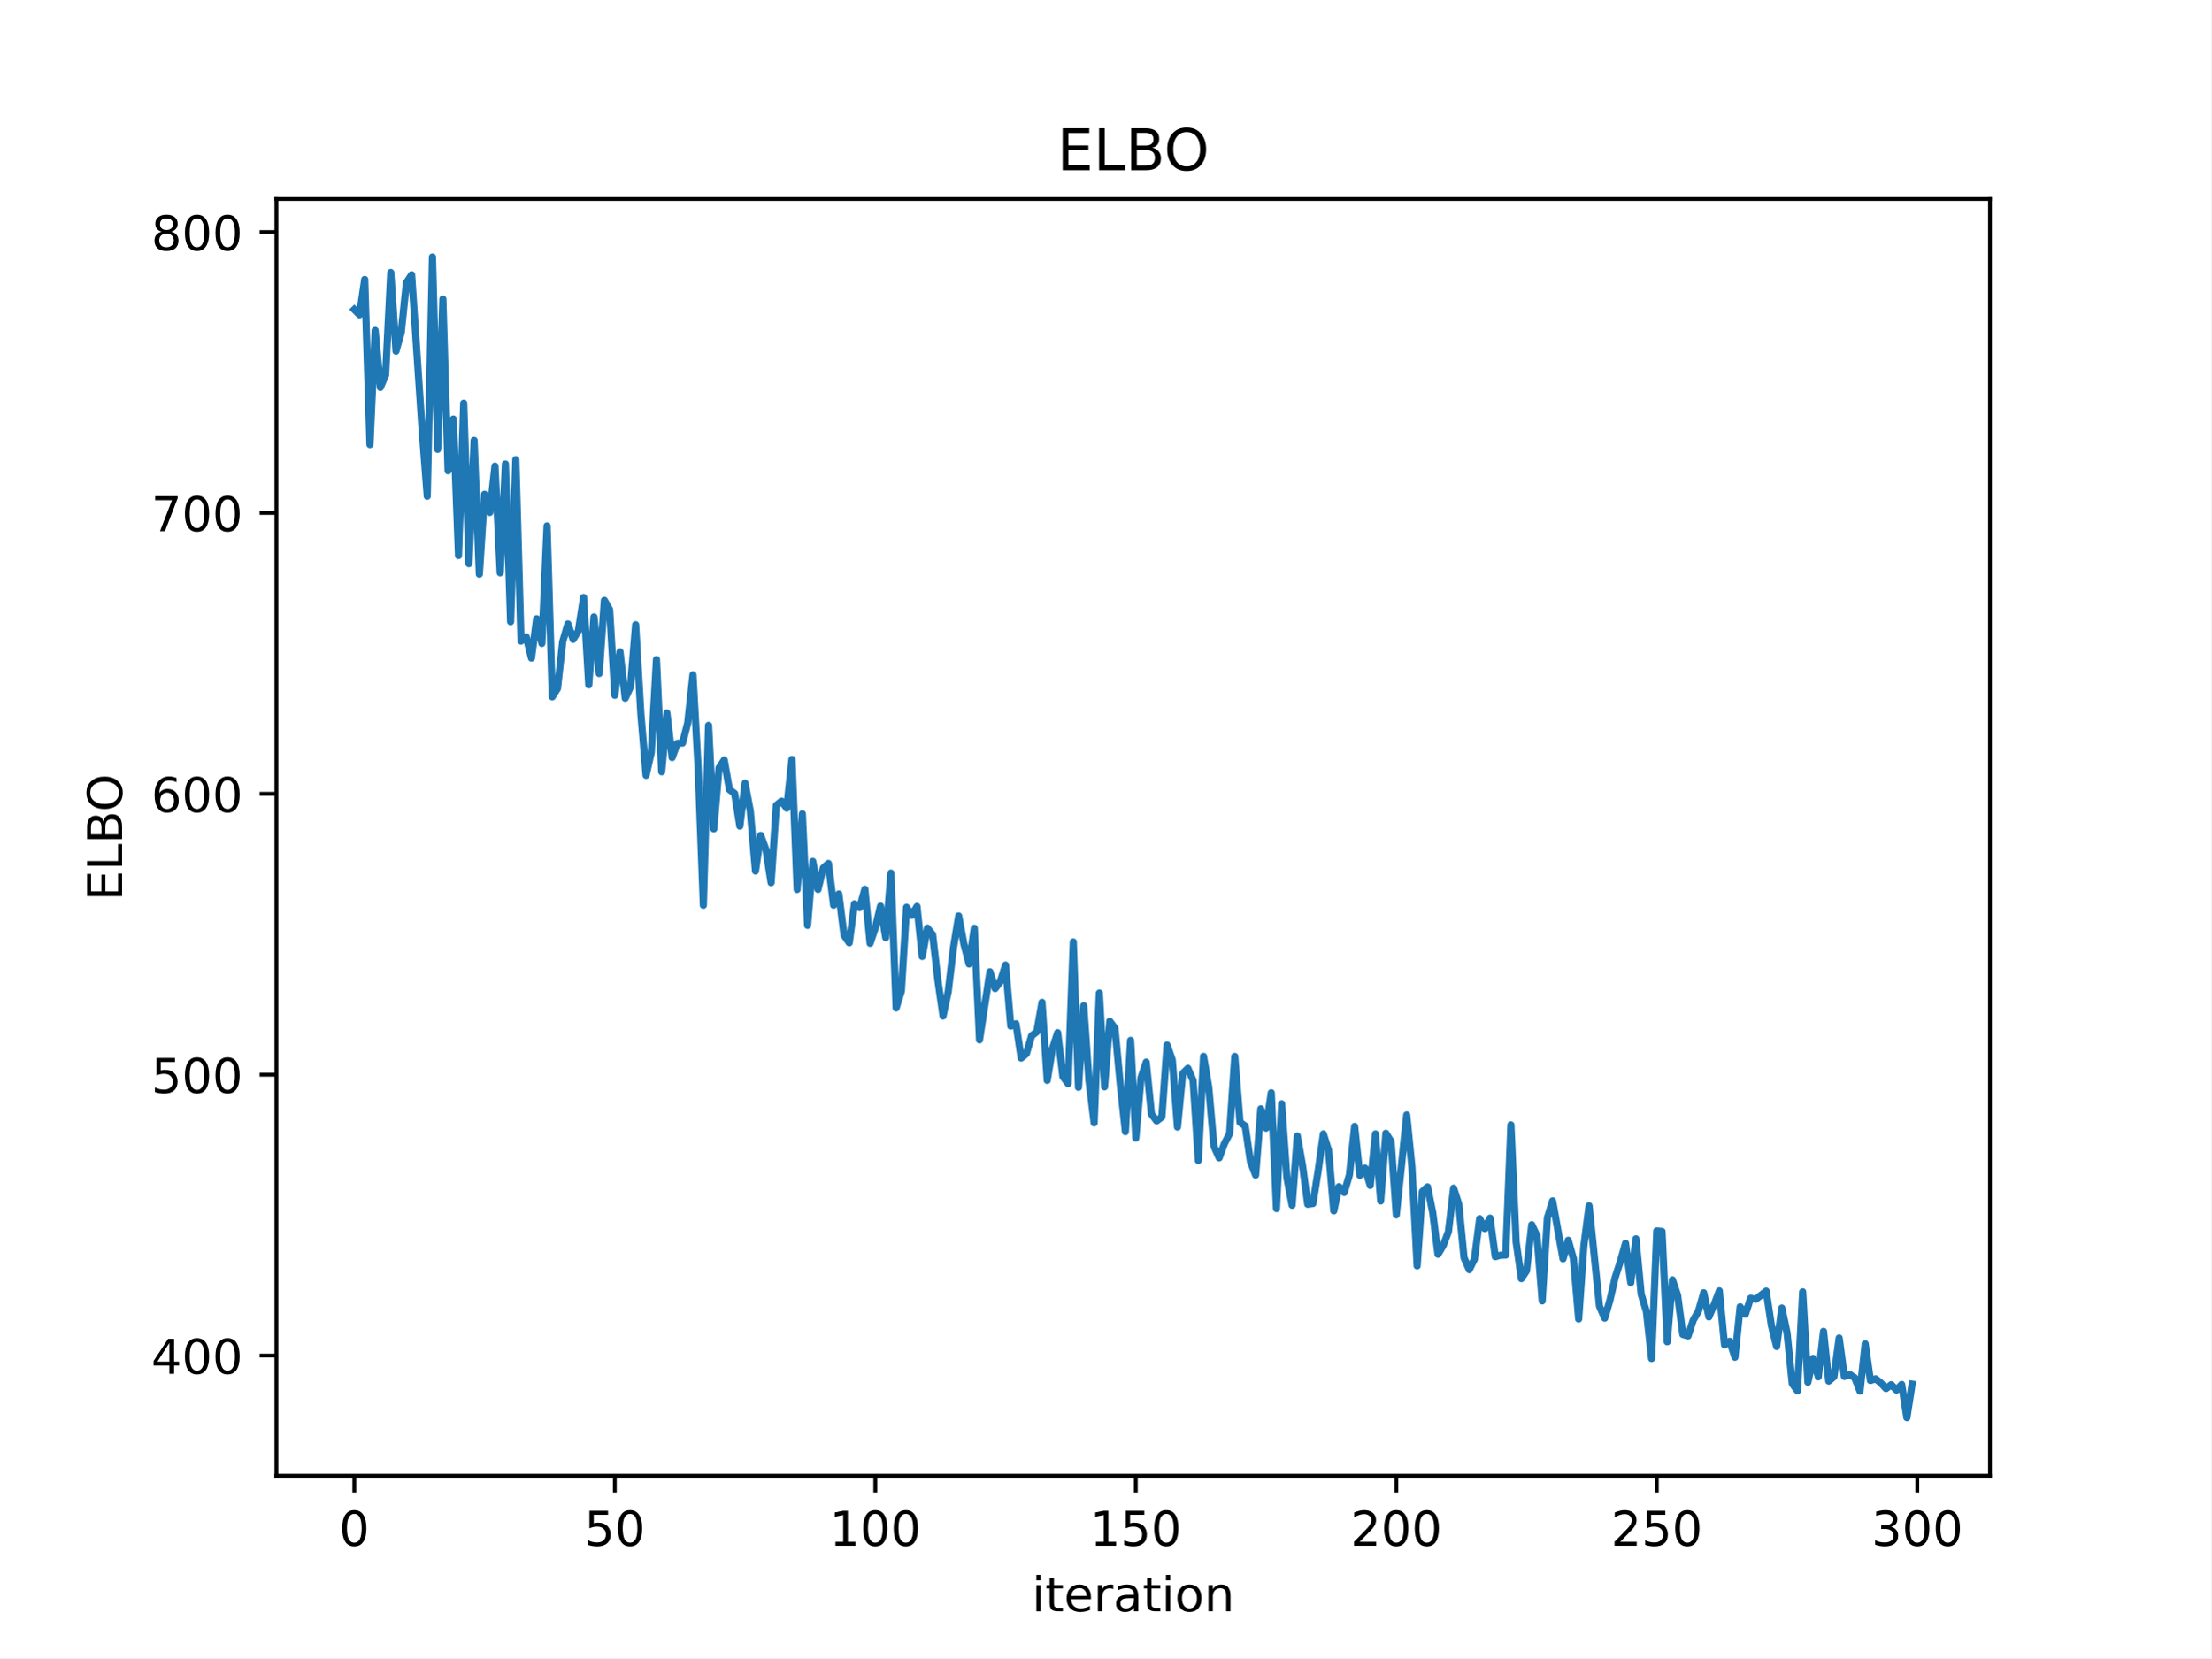
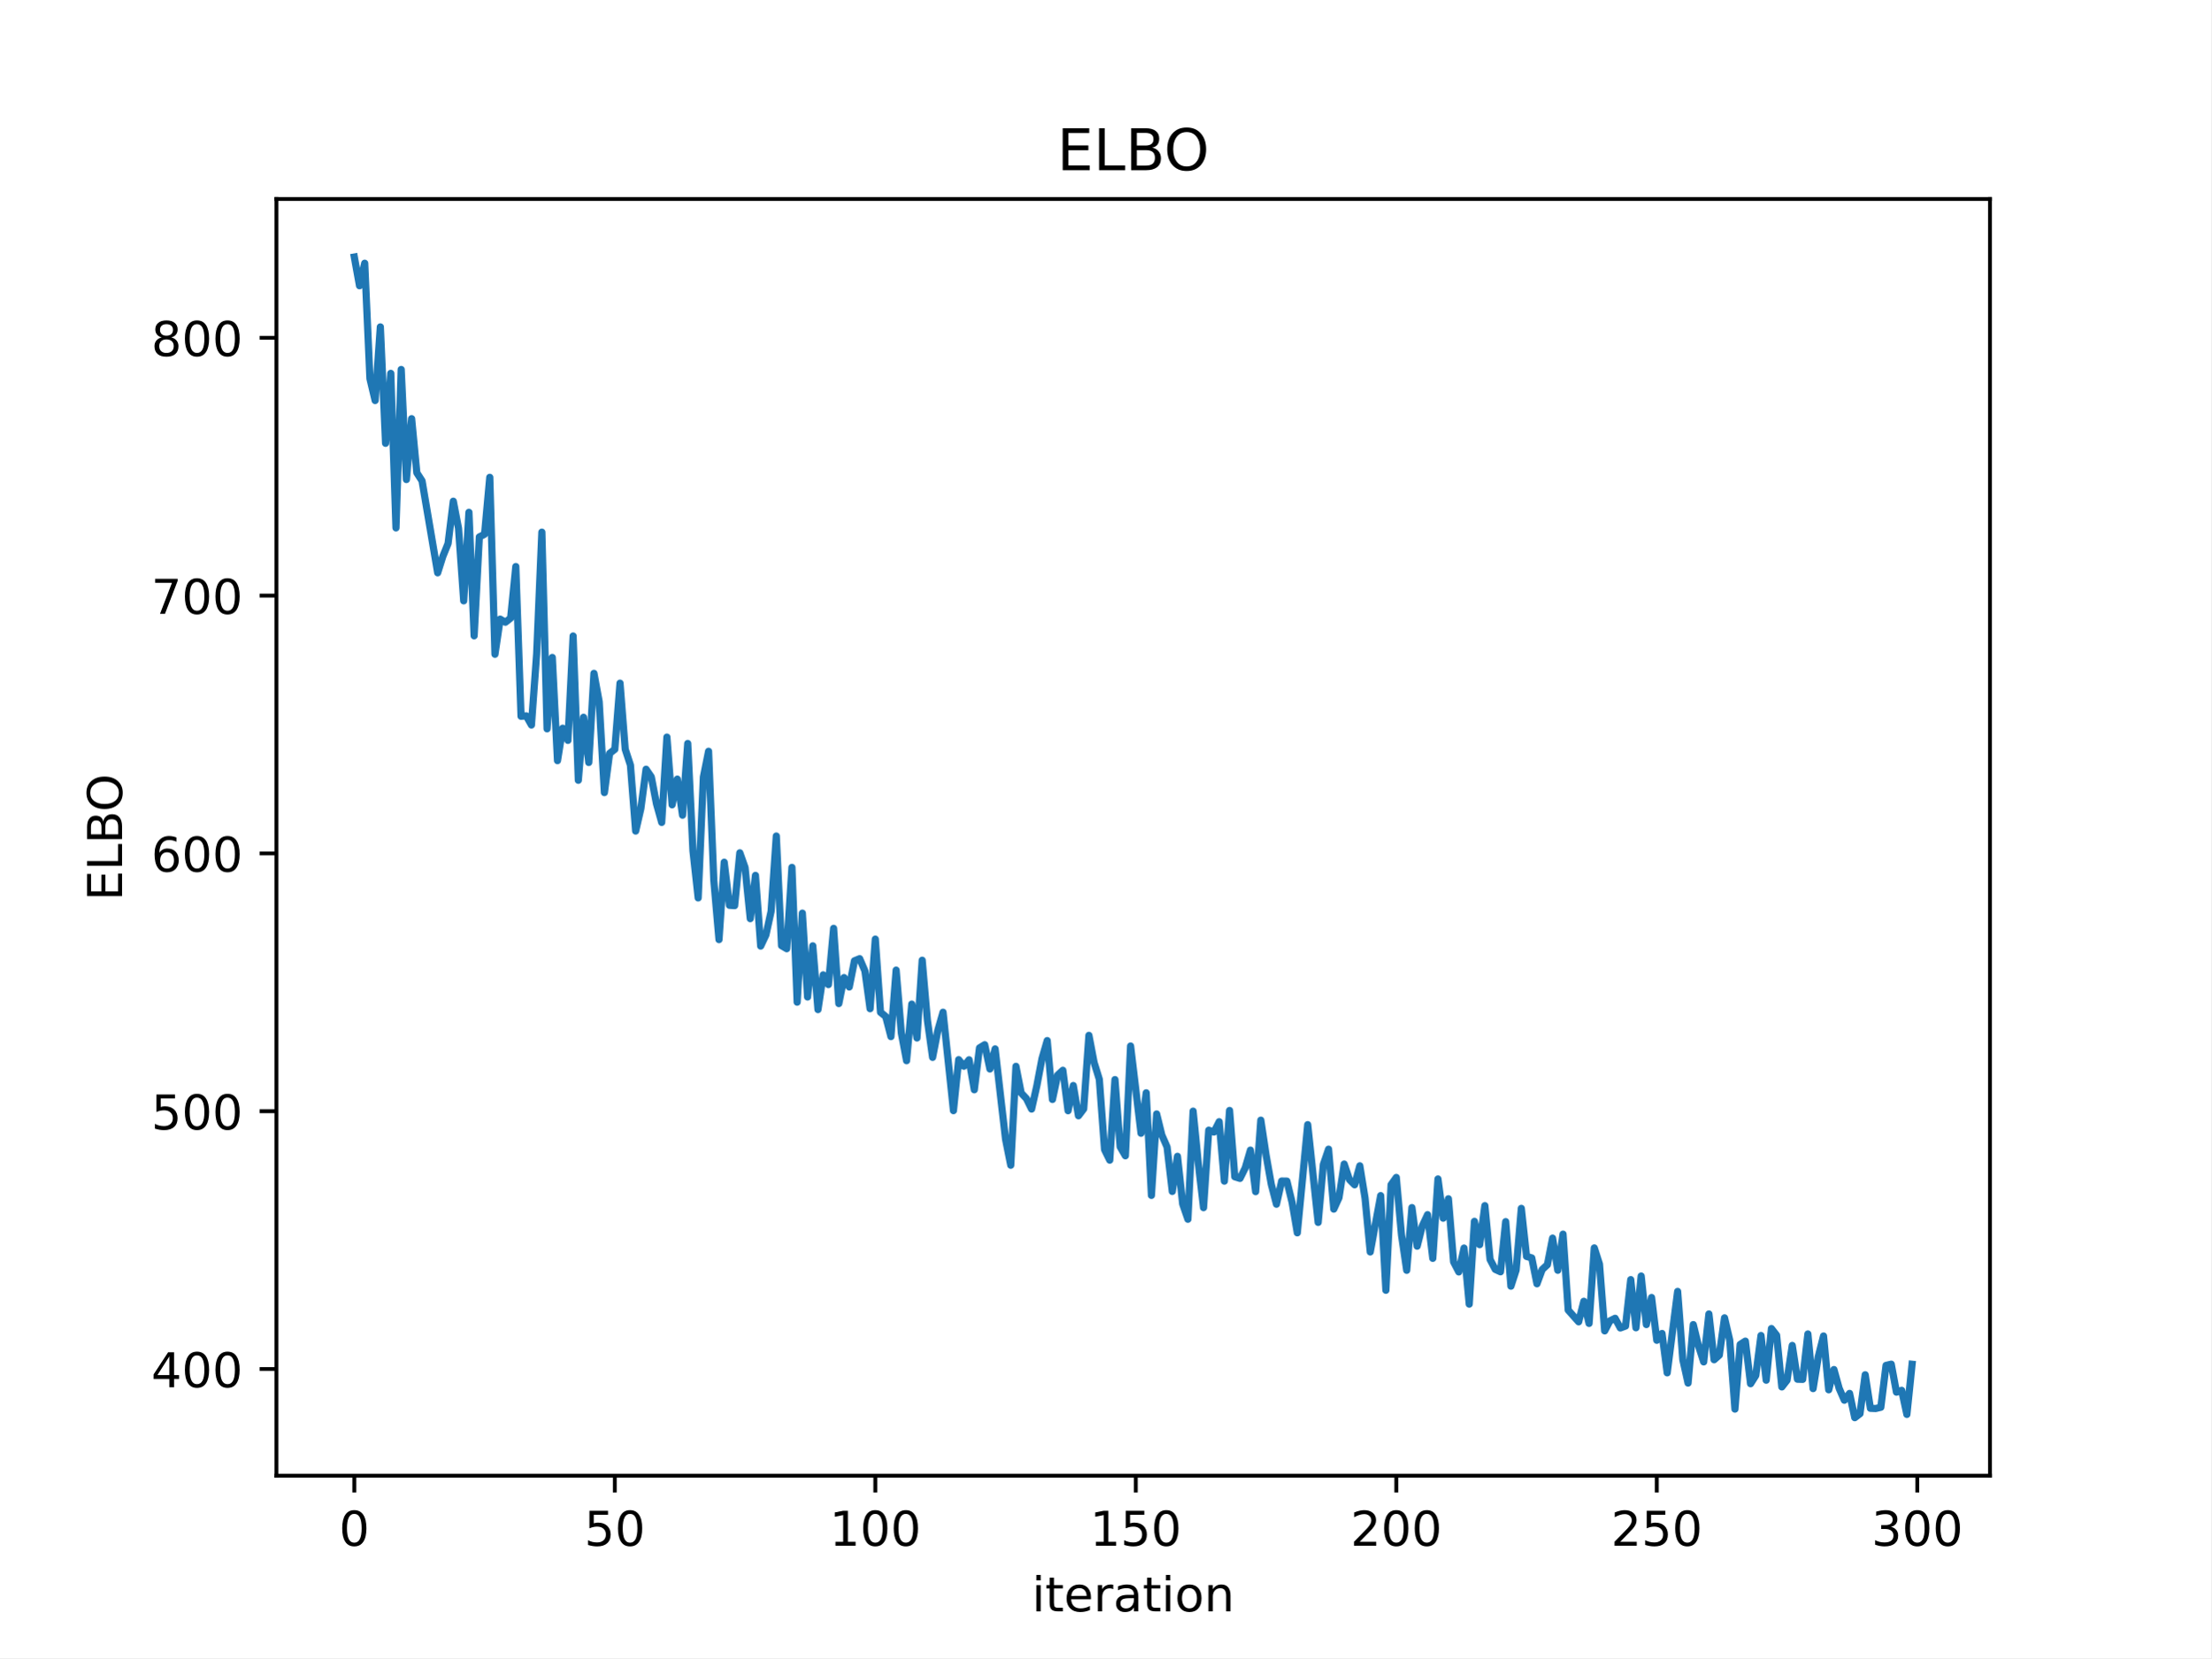
<svg xmlns="http://www.w3.org/2000/svg" xmlns:xlink="http://www.w3.org/1999/xlink" width="460.8pt" height="345.6pt" viewBox="0 0 460.8 345.6" version="1.1">
  <defs>
    <style type="text/css">*{stroke-linejoin: round; stroke-linecap: butt}</style>
  </defs>
  <g id="figure_1">
    <g id="patch_1">
      <path d="M 0 345.6  L 460.8 345.6  L 460.8 0  L 0 0  z " style="fill: #ffffff" />
    </g>
    <g id="axes_1">
      <g id="patch_2">
        <path d="M 57.6 307.584  L 414.72 307.584  L 414.72 41.472  L 57.6 41.472  z " style="fill: #ffffff" />
      </g>
      <g id="matplotlib.axis_1">
        <g id="xtick_1">
          <g id="line2d_1">
            <defs>
-               <path id="m510d371010" d="M 0 0  L 0 3.5  " style="stroke: #000000; stroke-width: 0.8" />
-             </defs>
-             <g>
-               <use xlink:href="#m510d371010" x="73.833" y="307.584" style="stroke: #000000; stroke-width: 0.8" />
+               <path id="m6ea855041f" d="M 0 0  L 0 3.5  " style="stroke: #000000; stroke-width: 0.8" />
+             </defs>
+             <g>
+               <use xlink:href="#m6ea855041f" x="73.833" y="307.584" style="stroke: #000000; stroke-width: 0.8" />
            </g>
          </g>
          <g id="text_1">
            <g transform="translate(70.65148 322.1824) scale(0.1 -0.1)">
              <defs>
                <path id="DejaVuSans-30" d="M 2034 4250  Q 1547 4250 1301 3770  Q 1056 3291 1056 2328  Q 1056 1369 1301 889  Q 1547 409 2034 409  Q 2525 409 2770 889  Q 3016 1369 3016 2328  Q 3016 3291 2770 3770  Q 2525 4250 2034 4250  z M 2034 4750  Q 2819 4750 3233 4129  Q 3647 3509 3647 2328  Q 3647 1150 3233 529  Q 2819 -91 2034 -91  Q 1250 -91 836 529  Q 422 1150 422 2328  Q 422 3509 836 4129  Q 1250 4750 2034 4750  z " transform="scale(0.015625)" />
              </defs>
              <use xlink:href="#DejaVuSans-30" />
            </g>
          </g>
        </g>
        <g id="xtick_2">
          <g id="line2d_2">
            <g>
-               <use xlink:href="#m510d371010" x="128.123" y="307.584" style="stroke: #000000; stroke-width: 0.8" />
+               <use xlink:href="#m6ea855041f" x="128.123" y="307.584" style="stroke: #000000; stroke-width: 0.8" />
            </g>
          </g>
          <g id="text_2">
            <g transform="translate(121.7603 322.1824) scale(0.1 -0.1)">
              <defs>
                <path id="DejaVuSans-35" d="M 691 4666  L 3169 4666  L 3169 4134  L 1269 4134  L 1269 2991  Q 1406 3038 1543 3061  Q 1681 3084 1819 3084  Q 2600 3084 3056 2656  Q 3513 2228 3513 1497  Q 3513 744 3044 326  Q 2575 -91 1722 -91  Q 1428 -91 1123 -41  Q 819 9 494 109  L 494 744  Q 775 591 1075 516  Q 1375 441 1709 441  Q 2250 441 2565 725  Q 2881 1009 2881 1497  Q 2881 1984 2565 2268  Q 2250 2553 1709 2553  Q 1456 2553 1204 2497  Q 953 2441 691 2322  L 691 4666  z " transform="scale(0.015625)" />
              </defs>
              <use xlink:href="#DejaVuSans-35" />
              <use xlink:href="#DejaVuSans-30" transform="translate(63.62305 0)" />
            </g>
          </g>
        </g>
        <g id="xtick_3">
          <g id="line2d_3">
            <g>
-               <use xlink:href="#m510d371010" x="182.413" y="307.584" style="stroke: #000000; stroke-width: 0.8" />
+               <use xlink:href="#m6ea855041f" x="182.413" y="307.584" style="stroke: #000000; stroke-width: 0.8" />
            </g>
          </g>
          <g id="text_3">
            <g transform="translate(172.8691 322.1824) scale(0.1 -0.1)">
              <defs>
                <path id="DejaVuSans-31" d="M 794 531  L 1825 531  L 1825 4091  L 703 3866  L 703 4441  L 1819 4666  L 2450 4666  L 2450 531  L 3481 531  L 3481 0  L 794 0  L 794 531  z " transform="scale(0.015625)" />
              </defs>
              <use xlink:href="#DejaVuSans-31" />
              <use xlink:href="#DejaVuSans-30" transform="translate(63.62305 0)" />
              <use xlink:href="#DejaVuSans-30" transform="translate(127.2461 0)" />
            </g>
          </g>
        </g>
        <g id="xtick_4">
          <g id="line2d_4">
            <g>
-               <use xlink:href="#m510d371010" x="236.703" y="307.584" style="stroke: #000000; stroke-width: 0.8" />
+               <use xlink:href="#m6ea855041f" x="236.703" y="307.584" style="stroke: #000000; stroke-width: 0.8" />
            </g>
          </g>
          <g id="text_4">
            <g transform="translate(227.1592 322.1824) scale(0.1 -0.1)">
              <use xlink:href="#DejaVuSans-31" />
              <use xlink:href="#DejaVuSans-35" transform="translate(63.62305 0)" />
              <use xlink:href="#DejaVuSans-30" transform="translate(127.2461 0)" />
            </g>
          </g>
        </g>
        <g id="xtick_5">
          <g id="line2d_5">
            <g>
-               <use xlink:href="#m510d371010" x="290.993" y="307.584" style="stroke: #000000; stroke-width: 0.8" />
+               <use xlink:href="#m6ea855041f" x="290.993" y="307.584" style="stroke: #000000; stroke-width: 0.8" />
            </g>
          </g>
          <g id="text_5">
            <g transform="translate(281.4492 322.1824) scale(0.1 -0.1)">
              <defs>
                <path id="DejaVuSans-32" d="M 1228 531  L 3431 531  L 3431 0  L 469 0  L 469 531  Q 828 903 1448 1529  Q 2069 2156 2228 2338  Q 2531 2678 2651 2914  Q 2772 3150 2772 3378  Q 2772 3750 2511 3984  Q 2250 4219 1831 4219  Q 1534 4219 1204 4116  Q 875 4013 500 3803  L 500 4441  Q 881 4594 1212 4672  Q 1544 4750 1819 4750  Q 2544 4750 2975 4387  Q 3406 4025 3406 3419  Q 3406 3131 3298 2873  Q 3191 2616 2906 2266  Q 2828 2175 2409 1742  Q 1991 1309 1228 531  z " transform="scale(0.015625)" />
              </defs>
              <use xlink:href="#DejaVuSans-32" />
              <use xlink:href="#DejaVuSans-30" transform="translate(63.62305 0)" />
              <use xlink:href="#DejaVuSans-30" transform="translate(127.2461 0)" />
            </g>
          </g>
        </g>
        <g id="xtick_6">
          <g id="line2d_6">
            <g>
-               <use xlink:href="#m510d371010" x="345.283" y="307.584" style="stroke: #000000; stroke-width: 0.8" />
+               <use xlink:href="#m6ea855041f" x="345.283" y="307.584" style="stroke: #000000; stroke-width: 0.8" />
            </g>
          </g>
          <g id="text_6">
            <g transform="translate(335.7393 322.1824) scale(0.1 -0.1)">
              <use xlink:href="#DejaVuSans-32" />
              <use xlink:href="#DejaVuSans-35" transform="translate(63.62305 0)" />
              <use xlink:href="#DejaVuSans-30" transform="translate(127.2461 0)" />
            </g>
          </g>
        </g>
        <g id="xtick_7">
          <g id="line2d_7">
            <g>
-               <use xlink:href="#m510d371010" x="399.573" y="307.584" style="stroke: #000000; stroke-width: 0.8" />
+               <use xlink:href="#m6ea855041f" x="399.573" y="307.584" style="stroke: #000000; stroke-width: 0.8" />
            </g>
          </g>
          <g id="text_7">
            <g transform="translate(390.0293 322.1824) scale(0.1 -0.1)">
              <defs>
                <path id="DejaVuSans-33" d="M 2597 2516  Q 3050 2419 3304 2112  Q 3559 1806 3559 1356  Q 3559 666 3084 287  Q 2609 -91 1734 -91  Q 1441 -91 1130 -33  Q 819 25 488 141  L 488 750  Q 750 597 1062 519  Q 1375 441 1716 441  Q 2309 441 2620 675  Q 2931 909 2931 1356  Q 2931 1769 2642 2001  Q 2353 2234 1838 2234  L 1294 2234  L 1294 2753  L 1863 2753  Q 2328 2753 2575 2939  Q 2822 3125 2822 3475  Q 2822 3834 2567 4026  Q 2313 4219 1838 4219  Q 1578 4219 1281 4162  Q 984 4106 628 3988  L 628 4550  Q 988 4650 1302 4700  Q 1616 4750 1894 4750  Q 2613 4750 3031 4423  Q 3450 4097 3450 3541  Q 3450 3153 3228 2886  Q 3006 2619 2597 2516  z " transform="scale(0.015625)" />
              </defs>
              <use xlink:href="#DejaVuSans-33" />
              <use xlink:href="#DejaVuSans-30" transform="translate(63.62305 0)" />
              <use xlink:href="#DejaVuSans-30" transform="translate(127.2461 0)" />
            </g>
          </g>
        </g>
        <g id="text_8">
          <g transform="translate(215.0373 335.8606) scale(0.1 -0.1)">
            <defs>
              <path id="DejaVuSans-69" d="M 603 3500  L 1178 3500  L 1178 0  L 603 0  L 603 3500  z M 603 4863  L 1178 4863  L 1178 4134  L 603 4134  L 603 4863  z " transform="scale(0.015625)" />
              <path id="DejaVuSans-74" d="M 1172 4494  L 1172 3500  L 2356 3500  L 2356 3053  L 1172 3053  L 1172 1153  Q 1172 725 1289 603  Q 1406 481 1766 481  L 2356 481  L 2356 0  L 1766 0  Q 1100 0 847 248  Q 594 497 594 1153  L 594 3053  L 172 3053  L 172 3500  L 594 3500  L 594 4494  L 1172 4494  z " transform="scale(0.015625)" />
              <path id="DejaVuSans-65" d="M 3597 1894  L 3597 1613  L 953 1613  Q 991 1019 1311 708  Q 1631 397 2203 397  Q 2534 397 2845 478  Q 3156 559 3463 722  L 3463 178  Q 3153 47 2828 -22  Q 2503 -91 2169 -91  Q 1331 -91 842 396  Q 353 884 353 1716  Q 353 2575 817 3079  Q 1281 3584 2069 3584  Q 2775 3584 3186 3129  Q 3597 2675 3597 1894  z M 3022 2063  Q 3016 2534 2758 2815  Q 2500 3097 2075 3097  Q 1594 3097 1305 2825  Q 1016 2553 972 2059  L 3022 2063  z " transform="scale(0.015625)" />
              <path id="DejaVuSans-72" d="M 2631 2963  Q 2534 3019 2420 3045  Q 2306 3072 2169 3072  Q 1681 3072 1420 2755  Q 1159 2438 1159 1844  L 1159 0  L 581 0  L 581 3500  L 1159 3500  L 1159 2956  Q 1341 3275 1631 3429  Q 1922 3584 2338 3584  Q 2397 3584 2469 3576  Q 2541 3569 2628 3553  L 2631 2963  z " transform="scale(0.015625)" />
              <path id="DejaVuSans-61" d="M 2194 1759  Q 1497 1759 1228 1600  Q 959 1441 959 1056  Q 959 750 1161 570  Q 1363 391 1709 391  Q 2188 391 2477 730  Q 2766 1069 2766 1631  L 2766 1759  L 2194 1759  z M 3341 1997  L 3341 0  L 2766 0  L 2766 531  Q 2569 213 2275 61  Q 1981 -91 1556 -91  Q 1019 -91 701 211  Q 384 513 384 1019  Q 384 1609 779 1909  Q 1175 2209 1959 2209  L 2766 2209  L 2766 2266  Q 2766 2663 2505 2880  Q 2244 3097 1772 3097  Q 1472 3097 1187 3025  Q 903 2953 641 2809  L 641 3341  Q 956 3463 1253 3523  Q 1550 3584 1831 3584  Q 2591 3584 2966 3190  Q 3341 2797 3341 1997  z " transform="scale(0.015625)" />
              <path id="DejaVuSans-6f" d="M 1959 3097  Q 1497 3097 1228 2736  Q 959 2375 959 1747  Q 959 1119 1226 758  Q 1494 397 1959 397  Q 2419 397 2687 759  Q 2956 1122 2956 1747  Q 2956 2369 2687 2733  Q 2419 3097 1959 3097  z M 1959 3584  Q 2709 3584 3137 3096  Q 3566 2609 3566 1747  Q 3566 888 3137 398  Q 2709 -91 1959 -91  Q 1206 -91 779 398  Q 353 888 353 1747  Q 353 2609 779 3096  Q 1206 3584 1959 3584  z " transform="scale(0.015625)" />
              <path id="DejaVuSans-6e" d="M 3513 2113  L 3513 0  L 2938 0  L 2938 2094  Q 2938 2591 2744 2837  Q 2550 3084 2163 3084  Q 1697 3084 1428 2787  Q 1159 2491 1159 1978  L 1159 0  L 581 0  L 581 3500  L 1159 3500  L 1159 2956  Q 1366 3272 1645 3428  Q 1925 3584 2291 3584  Q 2894 3584 3203 3211  Q 3513 2838 3513 2113  z " transform="scale(0.015625)" />
            </defs>
            <use xlink:href="#DejaVuSans-69" />
            <use xlink:href="#DejaVuSans-74" transform="translate(27.7832 0)" />
            <use xlink:href="#DejaVuSans-65" transform="translate(66.99219 0)" />
            <use xlink:href="#DejaVuSans-72" transform="translate(128.5156 0)" />
            <use xlink:href="#DejaVuSans-61" transform="translate(169.6289 0)" />
            <use xlink:href="#DejaVuSans-74" transform="translate(230.9082 0)" />
            <use xlink:href="#DejaVuSans-69" transform="translate(270.1172 0)" />
            <use xlink:href="#DejaVuSans-6f" transform="translate(297.9004 0)" />
            <use xlink:href="#DejaVuSans-6e" transform="translate(359.082 0)" />
          </g>
        </g>
      </g>
      <g id="matplotlib.axis_2">
        <g id="ytick_1">
          <g id="line2d_8">
            <defs>
-               <path id="m6df09d3742" d="M 0 0  L -3.5 0  " style="stroke: #000000; stroke-width: 0.8" />
-             </defs>
-             <g>
-               <use xlink:href="#m6df09d3742" x="57.6" y="282.544" style="stroke: #000000; stroke-width: 0.8" />
+               <path id="m1339845b9e" d="M 0 0  L -3.5 0  " style="stroke: #000000; stroke-width: 0.8" />
+             </defs>
+             <g>
+               <use xlink:href="#m1339845b9e" x="57.6" y="285.349" style="stroke: #000000; stroke-width: 0.8" />
            </g>
          </g>
          <g id="text_9">
-             <g transform="translate(31.5125 286.3435) scale(0.1 -0.1)">
+             <g transform="translate(31.5125 289.1486) scale(0.1 -0.1)">
              <defs>
                <path id="DejaVuSans-34" d="M 2419 4116  L 825 1625  L 2419 1625  L 2419 4116  z M 2253 4666  L 3047 4666  L 3047 1625  L 3713 1625  L 3713 1100  L 3047 1100  L 3047 0  L 2419 0  L 2419 1100  L 313 1100  L 313 1709  L 2253 4666  z " transform="scale(0.015625)" />
              </defs>
              <use xlink:href="#DejaVuSans-34" />
              <use xlink:href="#DejaVuSans-30" transform="translate(63.62305 0)" />
              <use xlink:href="#DejaVuSans-30" transform="translate(127.2461 0)" />
            </g>
          </g>
        </g>
        <g id="ytick_2">
          <g id="line2d_9">
            <g>
-               <use xlink:href="#m6df09d3742" x="57.6" y="224" style="stroke: #000000; stroke-width: 0.8" />
+               <use xlink:href="#m1339845b9e" x="57.6" y="231.612" style="stroke: #000000; stroke-width: 0.8" />
            </g>
          </g>
          <g id="text_10">
-             <g transform="translate(31.5125 227.7992) scale(0.1 -0.1)">
+             <g transform="translate(31.5125 235.4117) scale(0.1 -0.1)">
              <use xlink:href="#DejaVuSans-35" />
              <use xlink:href="#DejaVuSans-30" transform="translate(63.62305 0)" />
              <use xlink:href="#DejaVuSans-30" transform="translate(127.2461 0)" />
            </g>
          </g>
        </g>
        <g id="ytick_3">
          <g id="line2d_10">
            <g>
-               <use xlink:href="#m6df09d3742" x="57.6" y="165.456" style="stroke: #000000; stroke-width: 0.8" />
+               <use xlink:href="#m1339845b9e" x="57.6" y="177.875" style="stroke: #000000; stroke-width: 0.8" />
            </g>
          </g>
          <g id="text_11">
-             <g transform="translate(31.5125 169.2548) scale(0.1 -0.1)">
+             <g transform="translate(31.5125 181.6747) scale(0.1 -0.1)">
              <defs>
                <path id="DejaVuSans-36" d="M 2113 2584  Q 1688 2584 1439 2293  Q 1191 2003 1191 1497  Q 1191 994 1439 701  Q 1688 409 2113 409  Q 2538 409 2786 701  Q 3034 994 3034 1497  Q 3034 2003 2786 2293  Q 2538 2584 2113 2584  z M 3366 4563  L 3366 3988  Q 3128 4100 2886 4159  Q 2644 4219 2406 4219  Q 1781 4219 1451 3797  Q 1122 3375 1075 2522  Q 1259 2794 1537 2939  Q 1816 3084 2150 3084  Q 2853 3084 3261 2657  Q 3669 2231 3669 1497  Q 3669 778 3244 343  Q 2819 -91 2113 -91  Q 1303 -91 875 529  Q 447 1150 447 2328  Q 447 3434 972 4092  Q 1497 4750 2381 4750  Q 2619 4750 2861 4703  Q 3103 4656 3366 4563  z " transform="scale(0.015625)" />
              </defs>
              <use xlink:href="#DejaVuSans-36" />
              <use xlink:href="#DejaVuSans-30" transform="translate(63.62305 0)" />
              <use xlink:href="#DejaVuSans-30" transform="translate(127.2461 0)" />
            </g>
          </g>
        </g>
        <g id="ytick_4">
          <g id="line2d_11">
            <g>
-               <use xlink:href="#m6df09d3742" x="57.6" y="106.911" style="stroke: #000000; stroke-width: 0.8" />
+               <use xlink:href="#m1339845b9e" x="57.6" y="124.139" style="stroke: #000000; stroke-width: 0.8" />
            </g>
          </g>
          <g id="text_12">
-             <g transform="translate(31.5125 110.7105) scale(0.1 -0.1)">
+             <g transform="translate(31.5125 127.9377) scale(0.1 -0.1)">
              <defs>
                <path id="DejaVuSans-37" d="M 525 4666  L 3525 4666  L 3525 4397  L 1831 0  L 1172 0  L 2766 4134  L 525 4134  L 525 4666  z " transform="scale(0.015625)" />
              </defs>
              <use xlink:href="#DejaVuSans-37" />
              <use xlink:href="#DejaVuSans-30" transform="translate(63.62305 0)" />
              <use xlink:href="#DejaVuSans-30" transform="translate(127.2461 0)" />
            </g>
          </g>
        </g>
        <g id="ytick_5">
          <g id="line2d_12">
            <g>
-               <use xlink:href="#m6df09d3742" x="57.6" y="48.367" style="stroke: #000000; stroke-width: 0.8" />
+               <use xlink:href="#m1339845b9e" x="57.6" y="70.402" style="stroke: #000000; stroke-width: 0.8" />
            </g>
          </g>
          <g id="text_13">
-             <g transform="translate(31.5125 52.16616) scale(0.1 -0.1)">
+             <g transform="translate(31.5125 74.20076) scale(0.1 -0.1)">
              <defs>
                <path id="DejaVuSans-38" d="M 2034 2216  Q 1584 2216 1326 1975  Q 1069 1734 1069 1313  Q 1069 891 1326 650  Q 1584 409 2034 409  Q 2484 409 2743 651  Q 3003 894 3003 1313  Q 3003 1734 2745 1975  Q 2488 2216 2034 2216  z M 1403 2484  Q 997 2584 770 2862  Q 544 3141 544 3541  Q 544 4100 942 4425  Q 1341 4750 2034 4750  Q 2731 4750 3128 4425  Q 3525 4100 3525 3541  Q 3525 3141 3298 2862  Q 3072 2584 2669 2484  Q 3125 2378 3379 2068  Q 3634 1759 3634 1313  Q 3634 634 3220 271  Q 2806 -91 2034 -91  Q 1263 -91 848 271  Q 434 634 434 1313  Q 434 1759 690 2068  Q 947 2378 1403 2484  z M 1172 3481  Q 1172 3119 1398 2916  Q 1625 2713 2034 2713  Q 2441 2713 2670 2916  Q 2900 3119 2900 3481  Q 2900 3844 2670 4047  Q 2441 4250 2034 4250  Q 1625 4250 1398 4047  Q 1172 3844 1172 3481  z " transform="scale(0.015625)" />
              </defs>
              <use xlink:href="#DejaVuSans-38" />
              <use xlink:href="#DejaVuSans-30" transform="translate(63.62305 0)" />
              <use xlink:href="#DejaVuSans-30" transform="translate(127.2461 0)" />
            </g>
          </g>
        </g>
        <g id="text_14">
          <g transform="translate(25.43281 187.7522) rotate(-90) scale(0.1 -0.1)">
            <defs>
              <path id="DejaVuSans-45" d="M 628 4666  L 3578 4666  L 3578 4134  L 1259 4134  L 1259 2753  L 3481 2753  L 3481 2222  L 1259 2222  L 1259 531  L 3634 531  L 3634 0  L 628 0  L 628 4666  z " transform="scale(0.015625)" />
              <path id="DejaVuSans-4c" d="M 628 4666  L 1259 4666  L 1259 531  L 3531 531  L 3531 0  L 628 0  L 628 4666  z " transform="scale(0.015625)" />
              <path id="DejaVuSans-42" d="M 1259 2228  L 1259 519  L 2272 519  Q 2781 519 3026 730  Q 3272 941 3272 1375  Q 3272 1813 3026 2020  Q 2781 2228 2272 2228  L 1259 2228  z M 1259 4147  L 1259 2741  L 2194 2741  Q 2656 2741 2882 2914  Q 3109 3088 3109 3444  Q 3109 3797 2882 3972  Q 2656 4147 2194 4147  L 1259 4147  z M 628 4666  L 2241 4666  Q 2963 4666 3353 4366  Q 3744 4066 3744 3513  Q 3744 3084 3544 2831  Q 3344 2578 2956 2516  Q 3422 2416 3680 2098  Q 3938 1781 3938 1306  Q 3938 681 3513 340  Q 3088 0 2303 0  L 628 0  L 628 4666  z " transform="scale(0.015625)" />
              <path id="DejaVuSans-4f" d="M 2522 4238  Q 1834 4238 1429 3725  Q 1025 3213 1025 2328  Q 1025 1447 1429 934  Q 1834 422 2522 422  Q 3209 422 3611 934  Q 4013 1447 4013 2328  Q 4013 3213 3611 3725  Q 3209 4238 2522 4238  z M 2522 4750  Q 3503 4750 4090 4092  Q 4678 3434 4678 2328  Q 4678 1225 4090 567  Q 3503 -91 2522 -91  Q 1538 -91 948 565  Q 359 1222 359 2328  Q 359 3434 948 4092  Q 1538 4750 2522 4750  z " transform="scale(0.015625)" />
            </defs>
            <use xlink:href="#DejaVuSans-45" />
            <use xlink:href="#DejaVuSans-4c" transform="translate(63.18359 0)" />
            <use xlink:href="#DejaVuSans-42" transform="translate(118.8965 0)" />
            <use xlink:href="#DejaVuSans-4f" transform="translate(185.75 0)" />
          </g>
        </g>
      </g>
      <g id="line2d_13">
-         <path d="M 73.833 64.513  L 74.919 65.603  L 76.004 58.245  L 77.09 92.652  L 78.176 68.864  L 79.262 80.743  L 80.348 78.182  L 81.433 56.785  L 82.519 73.191  L 83.605 69.316  L 84.691 58.923  L 85.777 57.26  L 87.948 89.37  L 89.034 103.43  L 90.12 53.568  L 91.206 93.646  L 92.291 62.334  L 93.377 98.125  L 94.463 87.335  L 95.549 115.797  L 96.635 84.031  L 97.72 117.484  L 98.806 91.774  L 99.892 119.68  L 100.978 103.018  L 102.064 106.813  L 103.149 97.143  L 104.235 119.398  L 105.321 96.699  L 106.407 129.576  L 107.493 95.779  L 108.578 133.618  L 109.664 132.761  L 110.75 137.155  L 111.836 128.96  L 112.922 134.109  L 114.007 109.615  L 115.093 145.236  L 116.179 143.503  L 117.265 133.722  L 118.351 130.041  L 119.436 133.264  L 120.522 131.518  L 121.608 124.518  L 122.694 142.752  L 123.78 128.58  L 124.865 140.384  L 125.951 125.126  L 127.037 127.054  L 128.123 144.924  L 129.209 135.849  L 130.294 145.531  L 131.38 143.195  L 132.466 130.203  L 133.552 148.749  L 134.638 161.6  L 135.723 156.826  L 136.809 137.46  L 137.895 160.859  L 138.981 148.621  L 140.067 157.898  L 141.152 154.933  L 142.238 154.878  L 143.324 150.673  L 144.41 140.649  L 145.496 160.168  L 146.581 188.689  L 147.667 151.184  L 148.753 172.761  L 149.839 160.059  L 150.925 158.399  L 152.01 164.573  L 153.096 165.381  L 154.182 172.188  L 155.268 163.242  L 156.354 169.01  L 157.439 181.547  L 158.525 174.113  L 159.611 177.075  L 160.697 183.977  L 161.783 167.854  L 162.868 166.99  L 163.954 168.444  L 165.04 158.274  L 166.126 185.395  L 167.212 169.617  L 168.297 192.876  L 169.383 179.546  L 170.469 185.385  L 171.555 180.936  L 172.641 179.968  L 173.726 188.667  L 174.812 186.333  L 175.898 194.941  L 176.984 196.506  L 178.07 188.395  L 179.155 189.185  L 180.241 185.342  L 181.327 196.616  L 182.413 193.395  L 183.499 188.862  L 184.584 195.439  L 185.67 181.979  L 186.756 210.091  L 187.842 206.578  L 188.928 189.114  L 190.013 190.788  L 191.099 188.931  L 192.185 199.347  L 193.271 193.432  L 194.357 194.793  L 195.442 204.21  L 196.528 211.766  L 197.614 206.644  L 198.7 197.544  L 199.786 190.914  L 200.871 196.73  L 201.957 200.916  L 203.043 193.468  L 204.129 216.737  L 206.3 202.551  L 207.386 206.055  L 208.472 204.58  L 209.558 201.144  L 210.644 213.867  L 211.729 213.384  L 212.815 220.53  L 213.901 219.626  L 214.987 215.892  L 216.073 215.054  L 217.158 208.911  L 218.244 225.186  L 219.33 218.57  L 220.416 215.237  L 221.502 224.385  L 222.587 225.843  L 223.673 196.33  L 224.759 226.63  L 225.845 209.617  L 226.931 225.164  L 228.016 234.044  L 229.102 206.979  L 230.188 226.52  L 231.274 212.855  L 232.36 214.314  L 233.445 225.854  L 234.531 235.873  L 235.617 216.846  L 236.703 237.218  L 237.789 224.623  L 238.875 221.38  L 239.96 232.198  L 241.046 233.634  L 242.132 232.817  L 243.218 217.808  L 244.304 220.915  L 245.389 234.916  L 246.475 223.754  L 247.561 222.673  L 248.647 225.204  L 249.733 241.873  L 250.818 220.17  L 251.904 226.609  L 252.99 238.909  L 254.076 241.335  L 255.162 238.378  L 256.247 236.282  L 257.333 220.181  L 258.419 233.933  L 259.505 234.689  L 260.591 242.093  L 261.676 244.933  L 262.762 231.109  L 263.848 235.144  L 264.934 227.763  L 266.02 251.908  L 267.105 230.069  L 268.191 245.484  L 269.277 251.212  L 270.363 236.777  L 271.449 242.91  L 272.534 251.008  L 273.62 250.849  L 274.706 244.051  L 275.792 236.348  L 276.878 239.777  L 277.963 252.388  L 279.049 247.339  L 280.135 248.553  L 281.221 244.901  L 282.307 234.775  L 283.392 244.965  L 284.478 243.486  L 285.564 247.086  L 286.65 236.339  L 287.736 250.322  L 288.821 236.203  L 289.907 237.904  L 290.993 253.22  L 293.165 232.379  L 294.25 243.25  L 295.336 263.855  L 296.422 248.37  L 297.508 247.393  L 298.594 252.801  L 299.679 261.43  L 300.765 259.602  L 301.851 256.753  L 302.937 247.644  L 304.023 251.029  L 305.108 262.15  L 306.194 264.637  L 307.28 262.443  L 308.366 254.01  L 309.452 256.085  L 310.537 253.894  L 311.623 261.934  L 312.709 261.629  L 313.795 261.599  L 314.881 234.464  L 315.966 258.874  L 317.052 266.506  L 318.138 264.856  L 319.224 255.28  L 320.31 257.561  L 321.395 271.152  L 322.481 253.839  L 323.567 250.306  L 325.739 262.384  L 326.824 258.516  L 327.91 262.354  L 328.996 274.928  L 330.082 259.688  L 331.168 251.324  L 333.339 272.268  L 334.425 274.753  L 335.511 271.029  L 336.597 266.283  L 337.682 262.942  L 338.768 259.134  L 339.854 267.353  L 340.94 258.213  L 342.026 269.747  L 343.111 273.315  L 344.197 283.165  L 345.283 256.562  L 346.369 256.677  L 347.455 279.672  L 348.54 266.76  L 349.626 270.013  L 350.712 278.149  L 351.798 278.457  L 352.884 275.154  L 353.969 273.265  L 355.055 269.451  L 356.141 274.49  L 357.227 271.942  L 358.313 269.057  L 359.398 280.317  L 360.484 279.568  L 361.57 282.899  L 362.656 272.383  L 363.742 273.931  L 364.827 270.605  L 365.913 270.815  L 368.085 269.107  L 369.171 276.284  L 370.256 280.659  L 371.342 272.644  L 372.428 277.814  L 373.514 288.389  L 374.6 289.896  L 375.685 269.258  L 376.771 288.106  L 377.857 283.137  L 378.943 286.967  L 380.029 277.503  L 381.114 287.869  L 382.2 286.943  L 383.286 278.888  L 384.372 286.906  L 385.458 286.466  L 386.543 287.181  L 387.629 289.966  L 388.715 280.09  L 389.801 287.742  L 390.887 287.4  L 391.972 288.253  L 393.058 289.428  L 394.144 288.614  L 395.23 289.737  L 396.316 288.568  L 397.401 295.488  L 398.487 288.505  L 398.487 288.505  " clip-path="url(#p1401eed0ca)" style="fill: none; stroke: #1f77b4; stroke-width: 1.5; stroke-linecap: square" />
+         <path d="M 73.833 53.568  L 74.919 59.554  L 76.004 54.867  L 77.09 78.921  L 78.176 83.476  L 79.262 68.134  L 80.348 92.394  L 81.433 77.814  L 82.519 110.023  L 83.605 77.01  L 84.691 99.95  L 85.777 87.26  L 86.862 98.536  L 87.948 100.219  L 91.206 119.39  L 92.291 115.955  L 93.377 113.274  L 94.463 104.471  L 95.549 110.108  L 96.635 125.233  L 97.72 106.777  L 98.806 132.521  L 99.892 111.909  L 100.978 111.346  L 102.064 99.488  L 103.149 136.364  L 104.235 129.042  L 105.321 129.691  L 106.407 128.841  L 107.493 118.08  L 108.578 149.289  L 109.664 149.207  L 110.75 151.119  L 111.836 136.258  L 112.922 110.916  L 114.007 151.905  L 115.093 137.026  L 116.179 158.541  L 117.265 151.783  L 118.351 154.32  L 119.436 132.557  L 120.522 162.631  L 121.608 149.503  L 122.694 158.925  L 123.78 140.344  L 124.865 146.26  L 125.951 165.202  L 127.037 157.03  L 128.123 156.182  L 129.209 142.39  L 130.294 156.158  L 131.38 159.477  L 132.466 173.22  L 133.552 168.546  L 134.638 160.335  L 135.723 161.927  L 136.809 167.539  L 137.895 171.419  L 138.981 153.633  L 140.067 167.746  L 141.152 162.394  L 142.238 169.911  L 143.324 154.963  L 144.41 177.324  L 145.496 187.153  L 146.581 161.962  L 147.667 156.587  L 148.753 183.453  L 149.839 195.847  L 150.925 179.718  L 152.01 188.689  L 153.096 188.764  L 154.182 177.751  L 155.268 180.839  L 156.354 191.476  L 157.439 182.46  L 158.525 197.194  L 159.611 194.884  L 160.697 189.966  L 161.783 174.254  L 162.868 197.101  L 163.954 197.741  L 165.04 180.793  L 166.126 208.883  L 167.212 190.324  L 168.297 207.801  L 169.383 197.144  L 170.469 210.432  L 171.555 203.192  L 172.641 205.227  L 173.726 193.499  L 174.812 209.175  L 175.898 203.76  L 176.984 205.718  L 178.07 200.265  L 179.155 199.821  L 180.241 202.356  L 181.327 210.251  L 182.413 195.747  L 183.499 210.999  L 184.584 211.867  L 185.67 216.063  L 186.756 202.204  L 187.842 215.334  L 188.928 221.09  L 190.013 209.285  L 191.099 216.35  L 192.185 200.147  L 193.271 212.67  L 194.357 220.392  L 195.442 214.779  L 196.528 210.978  L 198.7 231.492  L 199.786 220.869  L 200.871 222.236  L 201.957 220.893  L 203.043 227.143  L 204.129 218.412  L 205.215 217.756  L 206.3 222.815  L 207.386 218.623  L 209.558 237.466  L 210.644 242.871  L 211.729 222.26  L 212.815 227.82  L 213.901 228.97  L 214.987 231.163  L 216.073 226.326  L 217.158 220.624  L 218.244 216.89  L 219.33 229.165  L 220.416 224.087  L 221.502 223.081  L 222.587 231.507  L 223.673 226.26  L 224.759 232.569  L 225.845 231.124  L 226.931 215.803  L 228.016 221.475  L 229.102 224.973  L 230.188 239.605  L 231.274 241.816  L 232.36 225.021  L 233.445 239.035  L 234.531 240.904  L 235.617 218.024  L 237.789 236.209  L 238.875 227.776  L 239.96 249.158  L 241.046 232.186  L 242.132 236.588  L 243.218 239.072  L 244.304 248.339  L 245.389 241.013  L 246.475 250.939  L 247.561 254.126  L 248.647 231.595  L 249.733 242.49  L 250.818 251.72  L 251.904 235.572  L 252.99 235.955  L 254.076 233.802  L 255.162 246.187  L 256.247 231.454  L 257.333 245.28  L 258.419 245.622  L 259.505 243.445  L 260.591 239.719  L 261.676 248.384  L 262.762 233.479  L 263.848 240.714  L 264.934 246.836  L 266.02 250.995  L 267.105 246.168  L 268.191 246.183  L 269.277 250.619  L 270.363 256.963  L 272.534 234.412  L 274.706 254.795  L 275.792 242.714  L 276.878 239.523  L 277.963 252.021  L 279.049 249.644  L 280.135 242.622  L 281.221 245.861  L 282.307 246.956  L 283.392 242.991  L 284.478 249.725  L 285.564 260.949  L 287.736 249.207  L 288.821 268.937  L 289.907 246.943  L 290.993 245.418  L 292.079 257.437  L 293.165 264.777  L 294.25 251.701  L 295.336 259.751  L 296.422 255.51  L 297.508 253.179  L 298.594 262.283  L 299.679 245.732  L 300.765 253.908  L 301.851 249.867  L 302.937 263.025  L 304.023 265.111  L 305.108 260.138  L 306.194 271.821  L 307.28 254.575  L 308.366 259.435  L 309.452 251.301  L 310.537 262.501  L 311.623 264.585  L 312.709 265.083  L 313.795 254.632  L 314.881 268.083  L 315.966 264.732  L 317.052 251.864  L 318.138 261.878  L 319.224 262.192  L 320.31 267.584  L 321.395 264.619  L 322.481 263.61  L 323.567 258.072  L 324.653 264.77  L 325.739 257.234  L 326.824 273.068  L 328.996 275.511  L 330.082 271.227  L 331.168 275.849  L 332.253 260.107  L 333.339 263.48  L 334.425 277.4  L 335.511 275.318  L 336.597 274.776  L 337.682 276.794  L 338.768 276.39  L 339.854 266.719  L 340.94 276.752  L 342.026 265.972  L 343.111 276.082  L 344.197 270.445  L 345.283 279.357  L 346.369 277.935  L 347.455 286.145  L 349.626 269.173  L 350.712 283.403  L 351.798 288.278  L 352.884 276.09  L 353.969 280.49  L 355.055 283.863  L 356.141 273.874  L 357.227 283.417  L 358.313 282.446  L 359.398 274.684  L 360.484 279.313  L 361.57 293.701  L 362.656 280.233  L 363.742 279.535  L 364.827 288.415  L 365.913 286.696  L 366.999 278.365  L 368.085 287.68  L 369.171 276.918  L 370.256 278.31  L 371.342 289.081  L 372.428 287.684  L 373.514 280.435  L 374.6 287.472  L 375.685 287.503  L 376.771 278.042  L 377.857 289.433  L 378.943 282.753  L 380.029 278.466  L 381.114 289.68  L 382.2 285.46  L 383.286 289.37  L 384.372 291.857  L 385.458 290.431  L 386.543 295.488  L 387.629 294.654  L 388.715 286.55  L 389.801 293.538  L 390.887 293.583  L 391.972 293.322  L 393.058 284.596  L 394.144 284.337  L 395.23 290.172  L 396.316 289.794  L 397.401 294.812  L 398.487 284.356  L 398.487 284.356  " clip-path="url(#p01b9d08740)" style="fill: none; stroke: #1f77b4; stroke-width: 1.5; stroke-linecap: square" />
      </g>
      <g id="patch_3">
        <path d="M 57.6 307.584  L 57.6 41.472  " style="fill: none; stroke: #000000; stroke-width: 0.8; stroke-linejoin: miter; stroke-linecap: square" />
      </g>
      <g id="patch_4">
        <path d="M 414.72 307.584  L 414.72 41.472  " style="fill: none; stroke: #000000; stroke-width: 0.8; stroke-linejoin: miter; stroke-linecap: square" />
      </g>
      <g id="patch_5">
        <path d="M 57.6 307.584  L 414.72 307.584  " style="fill: none; stroke: #000000; stroke-width: 0.8; stroke-linejoin: miter; stroke-linecap: square" />
      </g>
      <g id="patch_6">
        <path d="M 57.6 41.472  L 414.72 41.472  " style="fill: none; stroke: #000000; stroke-width: 0.8; stroke-linejoin: miter; stroke-linecap: square" />
      </g>
      <g id="text_15">
        <g transform="translate(220.2909 35.472) scale(0.12 -0.12)">
          <use xlink:href="#DejaVuSans-45" />
          <use xlink:href="#DejaVuSans-4c" transform="translate(63.18359 0)" />
          <use xlink:href="#DejaVuSans-42" transform="translate(118.8965 0)" />
          <use xlink:href="#DejaVuSans-4f" transform="translate(185.75 0)" />
        </g>
      </g>
    </g>
  </g>
  <defs>
-     <clipPath id="p1401eed0ca">
+     <clipPath id="p01b9d08740">
      <rect x="57.6" y="41.472" width="357.12" height="266.112" />
    </clipPath>
  </defs>
</svg>
